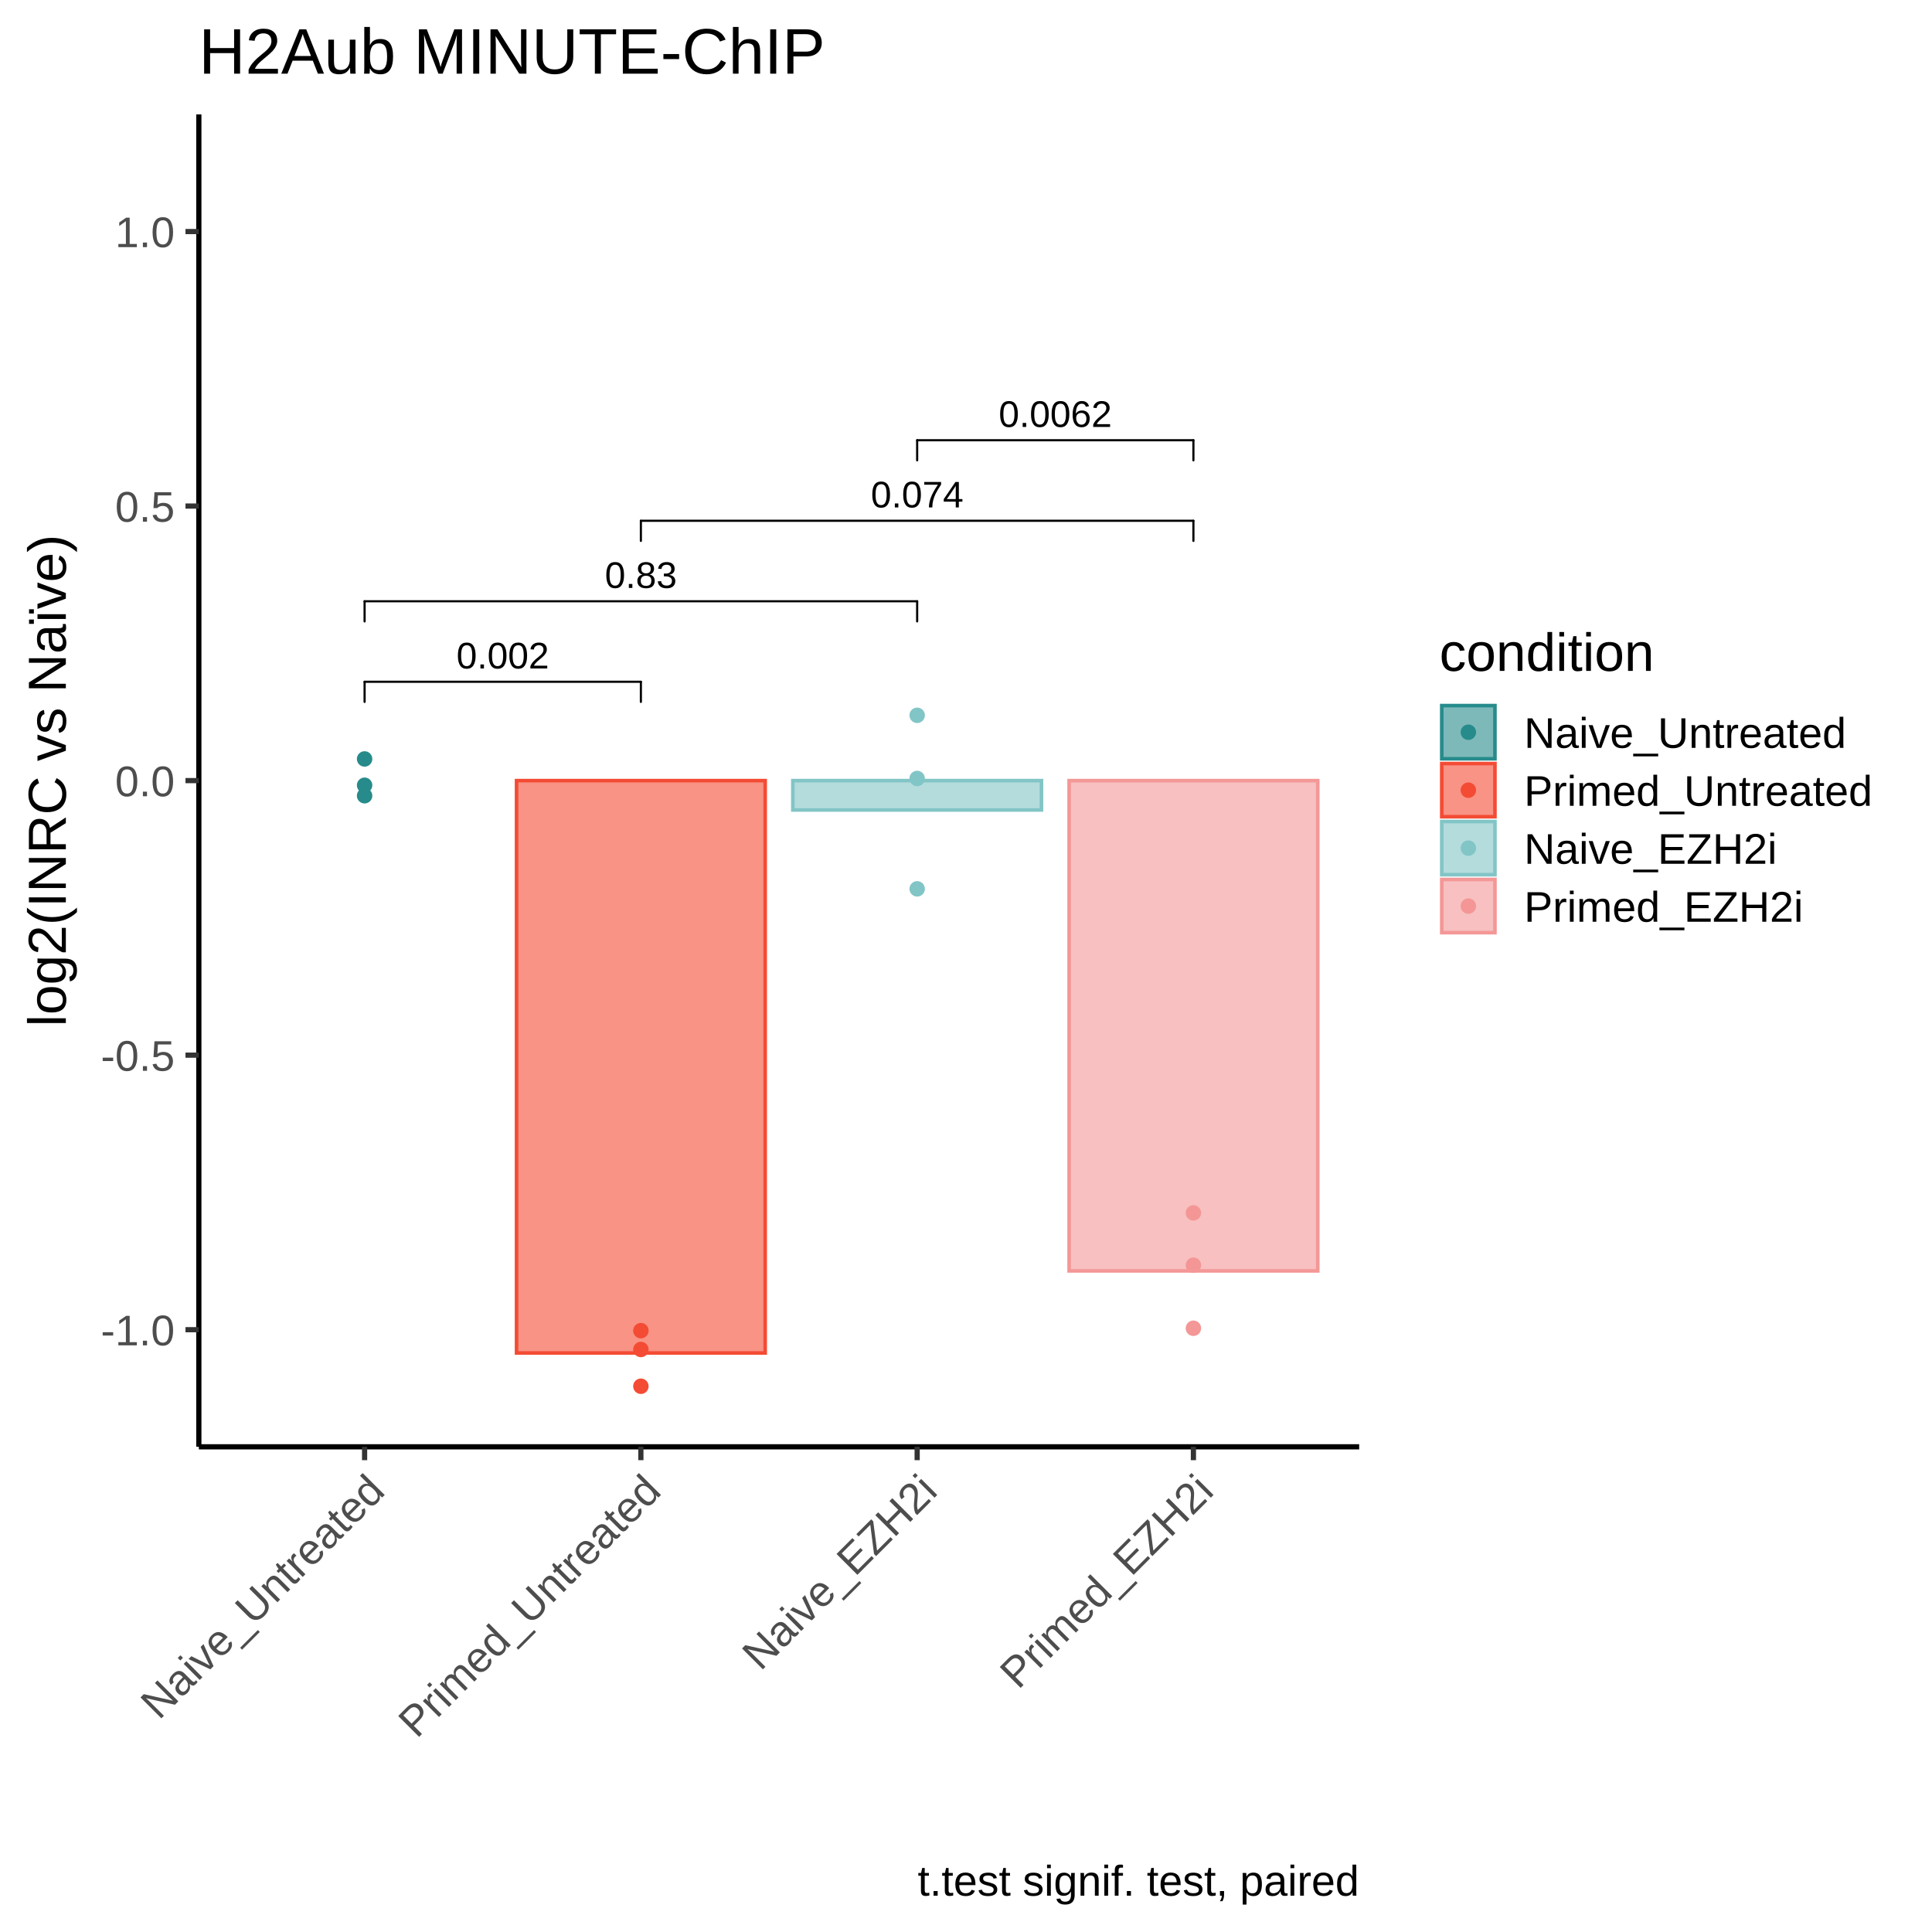
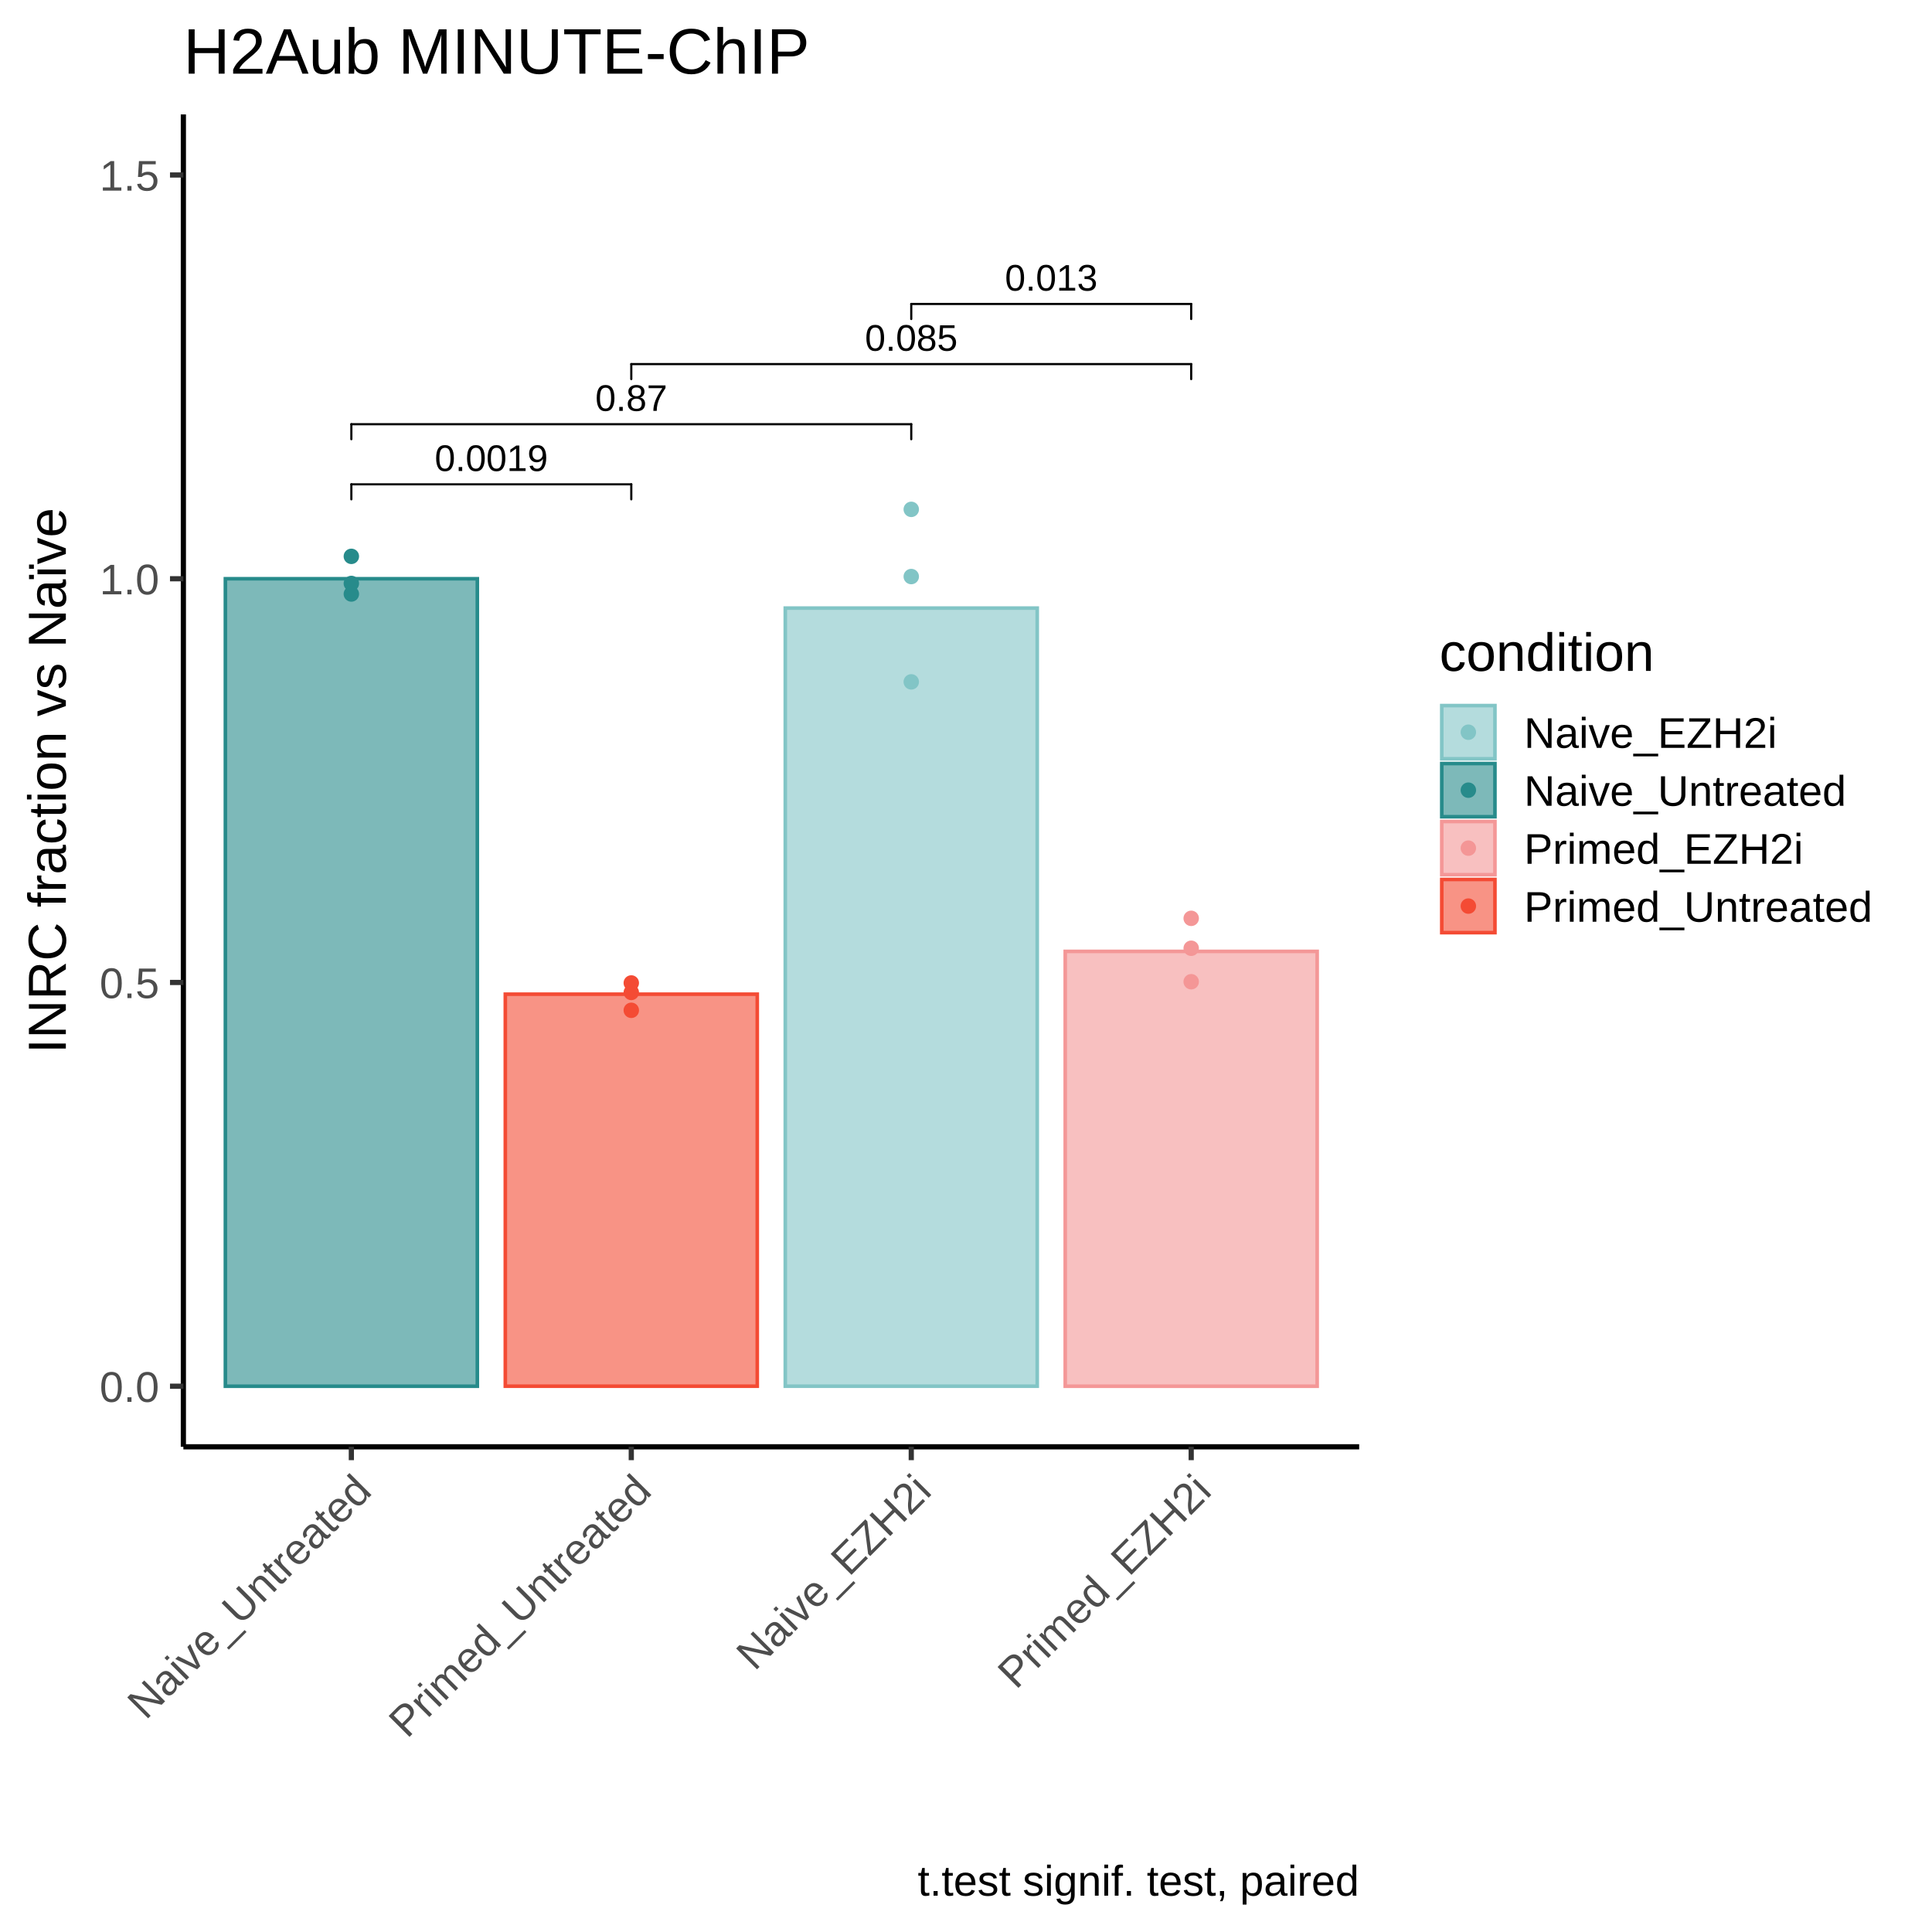
<svg xmlns="http://www.w3.org/2000/svg" class="svglite" width="576.00pt" height="576.00pt" viewBox="0 0 576.00 576.00">
  <defs>
    <style type="text/css">
    .svglite line, .svglite polyline, .svglite polygon, .svglite path, .svglite rect, .svglite circle {
      fill: none;
      stroke: #000000;
      stroke-linecap: round;
      stroke-linejoin: round;
      stroke-miterlimit: 10.00;
    }
  </style>
  </defs>
  <rect width="100%" height="100%" style="stroke: none; fill: #FFFFFF;" />
  <defs>
    <clipPath id="cpMC4wMHw1NzYuMDB8MC4wMHw1NzYuMDA=">
      <rect x="0.00" y="0.00" width="576.00" height="576.00" />
    </clipPath>
  </defs>
  <g clip-path="url(#cpMC4wMHw1NzYuMDB8MC4wMHw1NzYuMDA=)">
-     <rect x="-0" y="0.00" width="576.00" height="576.00" style="stroke-width: 1.55; stroke: #FFFFFF; fill: #FFFFFF;" />
+     <rect x="0.00" y="0.00" width="576.00" height="576.00" style="stroke-width: 1.55; stroke: #FFFFFF; fill: #FFFFFF;" />
  </g>
  <defs>
-     <clipPath id="cpNTkuMjh8NDA1LjIyfDM0LjExfDQzMS4zNA==">
-       <rect x="59.28" y="34.11" width="345.94" height="397.23" />
+     <clipPath id="cpNTQuNjd8NDA1LjIyfDM0LjExfDQzMS4zNA==">
+       <rect x="54.67" y="34.11" width="350.56" height="397.23" />
    </clipPath>
  </defs>
-   <g clip-path="url(#cpNTkuMjh8NDA1LjIyfDM0LjExfDQzMS4zNA==)">
-     <rect x="59.28" y="34.11" width="345.94" height="397.23" style="stroke-width: 1.55; stroke: none; fill: #FFFFFF;" />
-     <circle cx="108.70" cy="226.27" r="1.95" style="stroke-width: 0.71; stroke: #278B8B; fill: #278B8B;" />
-     <circle cx="108.70" cy="234.11" r="1.95" style="stroke-width: 0.71; stroke: #278B8B; fill: #278B8B;" />
-     <circle cx="108.70" cy="237.24" r="1.95" style="stroke-width: 0.71; stroke: #278B8B; fill: #278B8B;" />
-     <circle cx="191.07" cy="413.29" r="1.95" style="stroke-width: 0.71; stroke: #F44B34; fill: #F44B34;" />
-     <circle cx="191.07" cy="396.72" r="1.95" style="stroke-width: 0.71; stroke: #F44B34; fill: #F44B34;" />
-     <circle cx="191.07" cy="402.33" r="1.95" style="stroke-width: 0.71; stroke: #F44B34; fill: #F44B34;" />
-     <circle cx="273.44" cy="265.00" r="1.95" style="stroke-width: 0.71; stroke: #82C5C6; fill: #82C5C6;" />
-     <circle cx="273.44" cy="213.26" r="1.95" style="stroke-width: 0.71; stroke: #82C5C6; fill: #82C5C6;" />
-     <circle cx="273.44" cy="232.09" r="1.95" style="stroke-width: 0.71; stroke: #82C5C6; fill: #82C5C6;" />
-     <circle cx="355.80" cy="396.00" r="1.95" style="stroke-width: 0.71; stroke: #F49797; fill: #F49797;" />
-     <circle cx="355.80" cy="377.20" r="1.95" style="stroke-width: 0.71; stroke: #F49797; fill: #F49797;" />
-     <circle cx="355.80" cy="361.61" r="1.95" style="stroke-width: 0.71; stroke: #F49797; fill: #F49797;" />
-     <text x="314.62" y="127.28" text-anchor="middle" style="font-size: 11.04px; font-family: Liberation Sans;" textLength="38.61px" lengthAdjust="spacingAndGlyphs">0.0062</text>
-     <line x1="273.44" y1="137.25" x2="273.44" y2="131.25" style="stroke-width: 0.64;" />
-     <line x1="273.44" y1="131.25" x2="355.80" y2="131.25" style="stroke-width: 0.64;" />
-     <line x1="355.80" y1="131.25" x2="355.80" y2="137.25" style="stroke-width: 0.64;" />
-     <text x="191.07" y="175.29" text-anchor="middle" style="font-size: 11.04px; font-family: Liberation Sans;" textLength="24.57px" lengthAdjust="spacingAndGlyphs">0.83</text>
-     <line x1="273.44" y1="185.26" x2="273.44" y2="179.26" style="stroke-width: 0.64;" />
-     <line x1="273.44" y1="179.26" x2="108.70" y2="179.26" style="stroke-width: 0.64;" />
-     <line x1="108.70" y1="179.26" x2="108.70" y2="185.26" style="stroke-width: 0.64;" />
-     <text x="149.89" y="199.29" text-anchor="middle" style="font-size: 11.04px; font-family: Liberation Sans;" textLength="31.59px" lengthAdjust="spacingAndGlyphs">0.002</text>
-     <line x1="108.70" y1="209.26" x2="108.70" y2="203.26" style="stroke-width: 0.64;" />
-     <line x1="108.70" y1="203.26" x2="191.07" y2="203.26" style="stroke-width: 0.64;" />
-     <line x1="191.07" y1="203.26" x2="191.07" y2="209.26" style="stroke-width: 0.64;" />
-     <text x="273.44" y="151.28" text-anchor="middle" style="font-size: 11.04px; font-family: Liberation Sans;" textLength="31.59px" lengthAdjust="spacingAndGlyphs">0.074</text>
-     <line x1="355.80" y1="161.26" x2="355.80" y2="155.26" style="stroke-width: 0.64;" />
-     <line x1="355.80" y1="155.26" x2="191.07" y2="155.26" style="stroke-width: 0.64;" />
-     <line x1="191.07" y1="155.26" x2="191.07" y2="161.26" style="stroke-width: 0.64;" />
-     <rect x="71.64" y="232.73" width="74.13" height="0.00" style="stroke-width: 1.07; stroke: #278B8B; stroke-linecap: square; stroke-linejoin: miter; fill: #278B8B; fill-opacity: 0.60;" />
-     <rect x="154.00" y="232.73" width="74.13" height="170.65" style="stroke-width: 1.07; stroke: #F44B34; stroke-linecap: square; stroke-linejoin: miter; fill: #F44B34; fill-opacity: 0.60;" />
-     <rect x="236.37" y="232.73" width="74.13" height="8.75" style="stroke-width: 1.07; stroke: #82C5C6; stroke-linecap: square; stroke-linejoin: miter; fill: #82C5C6; fill-opacity: 0.60;" />
-     <rect x="318.74" y="232.73" width="74.13" height="146.17" style="stroke-width: 1.07; stroke: #F49797; stroke-linecap: square; stroke-linejoin: miter; fill: #F49797; fill-opacity: 0.60;" />
+   <g clip-path="url(#cpNTQuNjd8NDA1LjIyfDM0LjExfDQzMS4zNA==)">
+     <rect x="54.67" y="34.11" width="350.56" height="397.23" style="stroke-width: 1.55; stroke: none; fill: #FFFFFF;" />
+     <circle cx="104.75" cy="165.87" r="1.95" style="stroke-width: 0.71; stroke: #278B8B; fill: #278B8B;" />
+     <circle cx="104.75" cy="173.95" r="1.95" style="stroke-width: 0.71; stroke: #278B8B; fill: #278B8B;" />
+     <circle cx="104.75" cy="177.09" r="1.95" style="stroke-width: 0.71; stroke: #278B8B; fill: #278B8B;" />
+     <circle cx="188.21" cy="301.21" r="1.95" style="stroke-width: 0.71; stroke: #F44B34; fill: #F44B34;" />
+     <circle cx="188.21" cy="293.06" r="1.95" style="stroke-width: 0.71; stroke: #F44B34; fill: #F44B34;" />
+     <circle cx="188.21" cy="295.88" r="1.95" style="stroke-width: 0.71; stroke: #F44B34; fill: #F44B34;" />
+     <circle cx="271.68" cy="203.29" r="1.95" style="stroke-width: 0.71; stroke: #82C5C6; fill: #82C5C6;" />
+     <circle cx="271.68" cy="151.86" r="1.95" style="stroke-width: 0.71; stroke: #82C5C6; fill: #82C5C6;" />
+     <circle cx="271.68" cy="171.89" r="1.95" style="stroke-width: 0.71; stroke: #82C5C6; fill: #82C5C6;" />
+     <circle cx="355.14" cy="292.69" r="1.95" style="stroke-width: 0.71; stroke: #F49797; fill: #F49797;" />
+     <circle cx="355.14" cy="282.71" r="1.95" style="stroke-width: 0.71; stroke: #F49797; fill: #F49797;" />
+     <circle cx="355.14" cy="273.79" r="1.95" style="stroke-width: 0.71; stroke: #F49797; fill: #F49797;" />
+     <text x="313.41" y="86.65" text-anchor="middle" style="font-size: 11.04px; font-family: Liberation Sans;" textLength="31.59px" lengthAdjust="spacingAndGlyphs">0.013</text>
+     <line x1="271.68" y1="95.11" x2="271.68" y2="90.62" style="stroke-width: 0.64;" />
+     <line x1="271.68" y1="90.62" x2="355.14" y2="90.62" style="stroke-width: 0.64;" />
+     <line x1="355.14" y1="90.62" x2="355.14" y2="95.11" style="stroke-width: 0.64;" />
+     <text x="188.21" y="122.50" text-anchor="middle" style="font-size: 11.04px; font-family: Liberation Sans;" textLength="24.57px" lengthAdjust="spacingAndGlyphs">0.87</text>
+     <line x1="271.68" y1="130.95" x2="271.68" y2="126.47" style="stroke-width: 0.64;" />
+     <line x1="271.68" y1="126.47" x2="104.75" y2="126.47" style="stroke-width: 0.64;" />
+     <line x1="104.75" y1="126.47" x2="104.75" y2="130.95" style="stroke-width: 0.64;" />
+     <text x="146.48" y="140.42" text-anchor="middle" style="font-size: 11.04px; font-family: Liberation Sans;" textLength="38.61px" lengthAdjust="spacingAndGlyphs">0.0019</text>
+     <line x1="104.75" y1="148.87" x2="104.75" y2="144.39" style="stroke-width: 0.64;" />
+     <line x1="104.75" y1="144.39" x2="188.21" y2="144.39" style="stroke-width: 0.64;" />
+     <line x1="188.21" y1="144.39" x2="188.21" y2="148.87" style="stroke-width: 0.64;" />
+     <text x="271.68" y="104.57" text-anchor="middle" style="font-size: 11.04px; font-family: Liberation Sans;" textLength="31.59px" lengthAdjust="spacingAndGlyphs">0.085</text>
+     <line x1="355.14" y1="113.03" x2="355.14" y2="108.55" style="stroke-width: 0.64;" />
+     <line x1="355.14" y1="108.55" x2="188.21" y2="108.55" style="stroke-width: 0.64;" />
+     <line x1="188.21" y1="108.55" x2="188.21" y2="113.03" style="stroke-width: 0.64;" />
+     <rect x="67.19" y="172.54" width="75.12" height="240.75" style="stroke-width: 1.07; stroke: #278B8B; stroke-linecap: square; stroke-linejoin: miter; fill: #278B8B; fill-opacity: 0.60;" />
+     <rect x="150.65" y="296.40" width="75.12" height="116.88" style="stroke-width: 1.07; stroke: #F44B34; stroke-linecap: square; stroke-linejoin: miter; fill: #F44B34; fill-opacity: 0.60;" />
+     <rect x="234.12" y="181.29" width="75.12" height="231.99" style="stroke-width: 1.07; stroke: #82C5C6; stroke-linecap: square; stroke-linejoin: miter; fill: #82C5C6; fill-opacity: 0.60;" />
+     <rect x="317.58" y="283.64" width="75.12" height="129.65" style="stroke-width: 1.07; stroke: #F49797; stroke-linecap: square; stroke-linejoin: miter; fill: #F49797; fill-opacity: 0.60;" />
  </g>
  <g clip-path="url(#cpMC4wMHw1NzYuMDB8MC4wMHw1NzYuMDA=)">
-     <polyline points="59.28,431.34 59.28,34.11 " style="stroke-width: 1.55; stroke-linecap: butt;" />
-     <text x="52.11" y="401.09" text-anchor="end" style="font-size: 12.80px; fill: #4D4D4D; font-family: Liberation Sans;" textLength="24.97px" lengthAdjust="spacingAndGlyphs">-1.0</text>
-     <text x="52.11" y="319.24" text-anchor="end" style="font-size: 12.80px; fill: #4D4D4D; font-family: Liberation Sans;" textLength="24.97px" lengthAdjust="spacingAndGlyphs">-0.5</text>
-     <text x="52.11" y="237.39" text-anchor="end" style="font-size: 12.80px; fill: #4D4D4D; font-family: Liberation Sans;" textLength="20.35px" lengthAdjust="spacingAndGlyphs">0.0</text>
-     <text x="52.11" y="155.54" text-anchor="end" style="font-size: 12.80px; fill: #4D4D4D; font-family: Liberation Sans;" textLength="20.35px" lengthAdjust="spacingAndGlyphs">0.5</text>
-     <text x="52.11" y="73.69" text-anchor="end" style="font-size: 12.80px; fill: #4D4D4D; font-family: Liberation Sans;" textLength="20.35px" lengthAdjust="spacingAndGlyphs">1.0</text>
-     <polyline points="55.30,396.43 59.28,396.43 " style="stroke-width: 1.55; stroke: #333333; stroke-linecap: butt;" />
-     <polyline points="55.30,314.58 59.28,314.58 " style="stroke-width: 1.55; stroke: #333333; stroke-linecap: butt;" />
-     <polyline points="55.30,232.73 59.28,232.73 " style="stroke-width: 1.55; stroke: #333333; stroke-linecap: butt;" />
-     <polyline points="55.30,150.88 59.28,150.88 " style="stroke-width: 1.55; stroke: #333333; stroke-linecap: butt;" />
-     <polyline points="55.30,69.03 59.28,69.03 " style="stroke-width: 1.55; stroke: #333333; stroke-linecap: butt;" />
-     <polyline points="59.28,431.34 405.22,431.34 " style="stroke-width: 1.55; stroke-linecap: butt;" />
-     <polyline points="108.70,435.33 108.70,431.34 " style="stroke-width: 1.55; stroke: #333333; stroke-linecap: butt;" />
-     <polyline points="191.07,435.33 191.07,431.34 " style="stroke-width: 1.55; stroke: #333333; stroke-linecap: butt;" />
-     <polyline points="273.44,435.33 273.44,431.34 " style="stroke-width: 1.55; stroke: #333333; stroke-linecap: butt;" />
-     <polyline points="355.80,435.33 355.80,431.34 " style="stroke-width: 1.55; stroke: #333333; stroke-linecap: butt;" />
-     <text transform="translate(115.29,445.11) rotate(-45)" text-anchor="end" style="font-size: 12.80px; fill: #4D4D4D; font-family: Liberation Sans;" textLength="107.01px" lengthAdjust="spacingAndGlyphs">Naive_Untreated</text>
-     <text transform="translate(197.66,445.11) rotate(-45)" text-anchor="end" style="font-size: 12.80px; fill: #4D4D4D; font-family: Liberation Sans;" textLength="115.37px" lengthAdjust="spacingAndGlyphs">Primed_Untreated</text>
-     <text transform="translate(280.03,445.11) rotate(-45)" text-anchor="end" style="font-size: 12.80px; fill: #4D4D4D; font-family: Liberation Sans;" textLength="80.98px" lengthAdjust="spacingAndGlyphs">Naive_EZH2i</text>
-     <text transform="translate(362.40,445.11) rotate(-45)" text-anchor="end" style="font-size: 12.80px; fill: #4D4D4D; font-family: Liberation Sans;" textLength="89.34px" lengthAdjust="spacingAndGlyphs">Primed_EZH2i</text>
-     <text transform="translate(19.63,232.73) rotate(-90)" text-anchor="middle" style="font-size: 16.00px; font-family: Liberation Sans;" textLength="158.72px" lengthAdjust="spacingAndGlyphs">log2(INRC vs Naïve)</text>
+     <polyline points="54.67,431.34 54.67,34.11 " style="stroke-width: 1.55; stroke-linecap: butt;" />
+     <text x="47.49" y="417.95" text-anchor="end" style="font-size: 12.80px; fill: #4D4D4D; font-family: Liberation Sans;" textLength="20.35px" lengthAdjust="spacingAndGlyphs">0.0</text>
+     <text x="47.49" y="297.57" text-anchor="end" style="font-size: 12.80px; fill: #4D4D4D; font-family: Liberation Sans;" textLength="20.35px" lengthAdjust="spacingAndGlyphs">0.5</text>
+     <text x="47.49" y="177.20" text-anchor="end" style="font-size: 12.80px; fill: #4D4D4D; font-family: Liberation Sans;" textLength="20.35px" lengthAdjust="spacingAndGlyphs">1.0</text>
+     <text x="47.49" y="56.83" text-anchor="end" style="font-size: 12.80px; fill: #4D4D4D; font-family: Liberation Sans;" textLength="20.35px" lengthAdjust="spacingAndGlyphs">1.5</text>
+     <polyline points="50.68,413.29 54.67,413.29 " style="stroke-width: 1.55; stroke: #333333; stroke-linecap: butt;" />
+     <polyline points="50.68,292.91 54.67,292.91 " style="stroke-width: 1.55; stroke: #333333; stroke-linecap: butt;" />
+     <polyline points="50.68,172.54 54.67,172.54 " style="stroke-width: 1.55; stroke: #333333; stroke-linecap: butt;" />
+     <polyline points="50.68,52.17 54.67,52.17 " style="stroke-width: 1.55; stroke: #333333; stroke-linecap: butt;" />
+     <polyline points="54.67,431.34 405.22,431.34 " style="stroke-width: 1.55; stroke-linecap: butt;" />
+     <polyline points="104.75,435.33 104.75,431.34 " style="stroke-width: 1.55; stroke: #333333; stroke-linecap: butt;" />
+     <polyline points="188.21,435.33 188.21,431.34 " style="stroke-width: 1.55; stroke: #333333; stroke-linecap: butt;" />
+     <polyline points="271.68,435.33 271.68,431.34 " style="stroke-width: 1.55; stroke: #333333; stroke-linecap: butt;" />
+     <polyline points="355.14,435.33 355.14,431.34 " style="stroke-width: 1.55; stroke: #333333; stroke-linecap: butt;" />
+     <text transform="translate(111.34,445.11) rotate(-45)" text-anchor="end" style="font-size: 12.80px; fill: #4D4D4D; font-family: Liberation Sans;" textLength="107.01px" lengthAdjust="spacingAndGlyphs">Naive_Untreated</text>
+     <text transform="translate(194.80,445.11) rotate(-45)" text-anchor="end" style="font-size: 12.80px; fill: #4D4D4D; font-family: Liberation Sans;" textLength="115.37px" lengthAdjust="spacingAndGlyphs">Primed_Untreated</text>
+     <text transform="translate(278.27,445.11) rotate(-45)" text-anchor="end" style="font-size: 12.80px; fill: #4D4D4D; font-family: Liberation Sans;" textLength="80.98px" lengthAdjust="spacingAndGlyphs">Naive_EZH2i</text>
+     <text transform="translate(361.74,445.11) rotate(-45)" text-anchor="end" style="font-size: 12.80px; fill: #4D4D4D; font-family: Liberation Sans;" textLength="89.34px" lengthAdjust="spacingAndGlyphs">Primed_EZH2i</text>
+     <text transform="translate(19.63,232.73) rotate(-90)" text-anchor="middle" style="font-size: 16.00px; font-family: Liberation Sans;" textLength="178.21px" lengthAdjust="spacingAndGlyphs">INRC fraction vs Naïve</text>
    <rect x="421.16" y="178.71" width="146.87" height="108.04" style="stroke-width: 1.55; stroke: none; fill: #FFFFFF;" />
    <text x="429.13" y="200.01" style="font-size: 16.00px; font-family: Liberation Sans;" textLength="73.95px" lengthAdjust="spacingAndGlyphs">condition</text>
-     <circle cx="437.77" cy="218.30" r="1.95" style="stroke-width: 0.71; stroke: #278B8B; fill: #278B8B;" />
-     <rect x="429.84" y="210.36" width="15.86" height="15.86" style="stroke-width: 1.07; stroke: #278B8B; stroke-linecap: square; stroke-linejoin: miter; fill: #278B8B; fill-opacity: 0.60;" />
-     <circle cx="437.77" cy="235.58" r="1.95" style="stroke-width: 0.71; stroke: #F44B34; fill: #F44B34;" />
-     <rect x="429.84" y="227.64" width="15.86" height="15.86" style="stroke-width: 1.07; stroke: #F44B34; stroke-linecap: square; stroke-linejoin: miter; fill: #F44B34; fill-opacity: 0.60;" />
-     <circle cx="437.77" cy="252.86" r="1.95" style="stroke-width: 0.71; stroke: #82C5C6; fill: #82C5C6;" />
-     <rect x="429.84" y="244.92" width="15.86" height="15.86" style="stroke-width: 1.07; stroke: #82C5C6; stroke-linecap: square; stroke-linejoin: miter; fill: #82C5C6; fill-opacity: 0.60;" />
-     <circle cx="437.77" cy="270.14" r="1.95" style="stroke-width: 0.71; stroke: #F49797; fill: #F49797;" />
-     <rect x="429.84" y="262.20" width="15.86" height="15.86" style="stroke-width: 1.07; stroke: #F49797; stroke-linecap: square; stroke-linejoin: miter; fill: #F49797; fill-opacity: 0.60;" />
-     <text x="454.38" y="222.96" style="font-size: 12.80px; font-family: Liberation Sans;" textLength="107.01px" lengthAdjust="spacingAndGlyphs">Naive_Untreated</text>
-     <text x="454.38" y="240.24" style="font-size: 12.80px; font-family: Liberation Sans;" textLength="115.37px" lengthAdjust="spacingAndGlyphs">Primed_Untreated</text>
-     <text x="454.38" y="257.52" style="font-size: 12.80px; font-family: Liberation Sans;" textLength="80.98px" lengthAdjust="spacingAndGlyphs">Naive_EZH2i</text>
-     <text x="454.38" y="274.80" style="font-size: 12.80px; font-family: Liberation Sans;" textLength="89.34px" lengthAdjust="spacingAndGlyphs">Primed_EZH2i</text>
-     <text x="59.28" y="21.96" style="font-size: 19.20px; font-family: Liberation Sans;" textLength="194.39px" lengthAdjust="spacingAndGlyphs">H2Aub MINUTE-ChIP</text>
+     <circle cx="437.77" cy="218.30" r="1.95" style="stroke-width: 0.71; stroke: #82C5C6; fill: #82C5C6;" />
+     <rect x="429.84" y="210.36" width="15.86" height="15.86" style="stroke-width: 1.07; stroke: #82C5C6; stroke-linecap: square; stroke-linejoin: miter; fill: #82C5C6; fill-opacity: 0.60;" />
+     <circle cx="437.77" cy="235.58" r="1.95" style="stroke-width: 0.71; stroke: #278B8B; fill: #278B8B;" />
+     <rect x="429.84" y="227.64" width="15.86" height="15.86" style="stroke-width: 1.07; stroke: #278B8B; stroke-linecap: square; stroke-linejoin: miter; fill: #278B8B; fill-opacity: 0.60;" />
+     <circle cx="437.77" cy="252.86" r="1.95" style="stroke-width: 0.71; stroke: #F49797; fill: #F49797;" />
+     <rect x="429.84" y="244.92" width="15.86" height="15.86" style="stroke-width: 1.07; stroke: #F49797; stroke-linecap: square; stroke-linejoin: miter; fill: #F49797; fill-opacity: 0.60;" />
+     <circle cx="437.77" cy="270.14" r="1.95" style="stroke-width: 0.71; stroke: #F44B34; fill: #F44B34;" />
+     <rect x="429.84" y="262.20" width="15.86" height="15.86" style="stroke-width: 1.07; stroke: #F44B34; stroke-linecap: square; stroke-linejoin: miter; fill: #F44B34; fill-opacity: 0.60;" />
+     <text x="454.38" y="222.96" style="font-size: 12.80px; font-family: Liberation Sans;" textLength="80.98px" lengthAdjust="spacingAndGlyphs">Naive_EZH2i</text>
+     <text x="454.38" y="240.24" style="font-size: 12.80px; font-family: Liberation Sans;" textLength="107.01px" lengthAdjust="spacingAndGlyphs">Naive_Untreated</text>
+     <text x="454.38" y="257.52" style="font-size: 12.80px; font-family: Liberation Sans;" textLength="89.34px" lengthAdjust="spacingAndGlyphs">Primed_EZH2i</text>
+     <text x="454.38" y="274.80" style="font-size: 12.80px; font-family: Liberation Sans;" textLength="115.37px" lengthAdjust="spacingAndGlyphs">Primed_Untreated</text>
+     <text x="54.67" y="21.96" style="font-size: 19.20px; font-family: Liberation Sans;" textLength="194.39px" lengthAdjust="spacingAndGlyphs">H2Aub MINUTE-ChIP</text>
    <text x="405.22" y="565.17" text-anchor="end" style="font-size: 12.80px; font-family: Liberation Sans;" textLength="152.65px" lengthAdjust="spacingAndGlyphs">t.test signif. test, paired</text>
  </g>
</svg>
